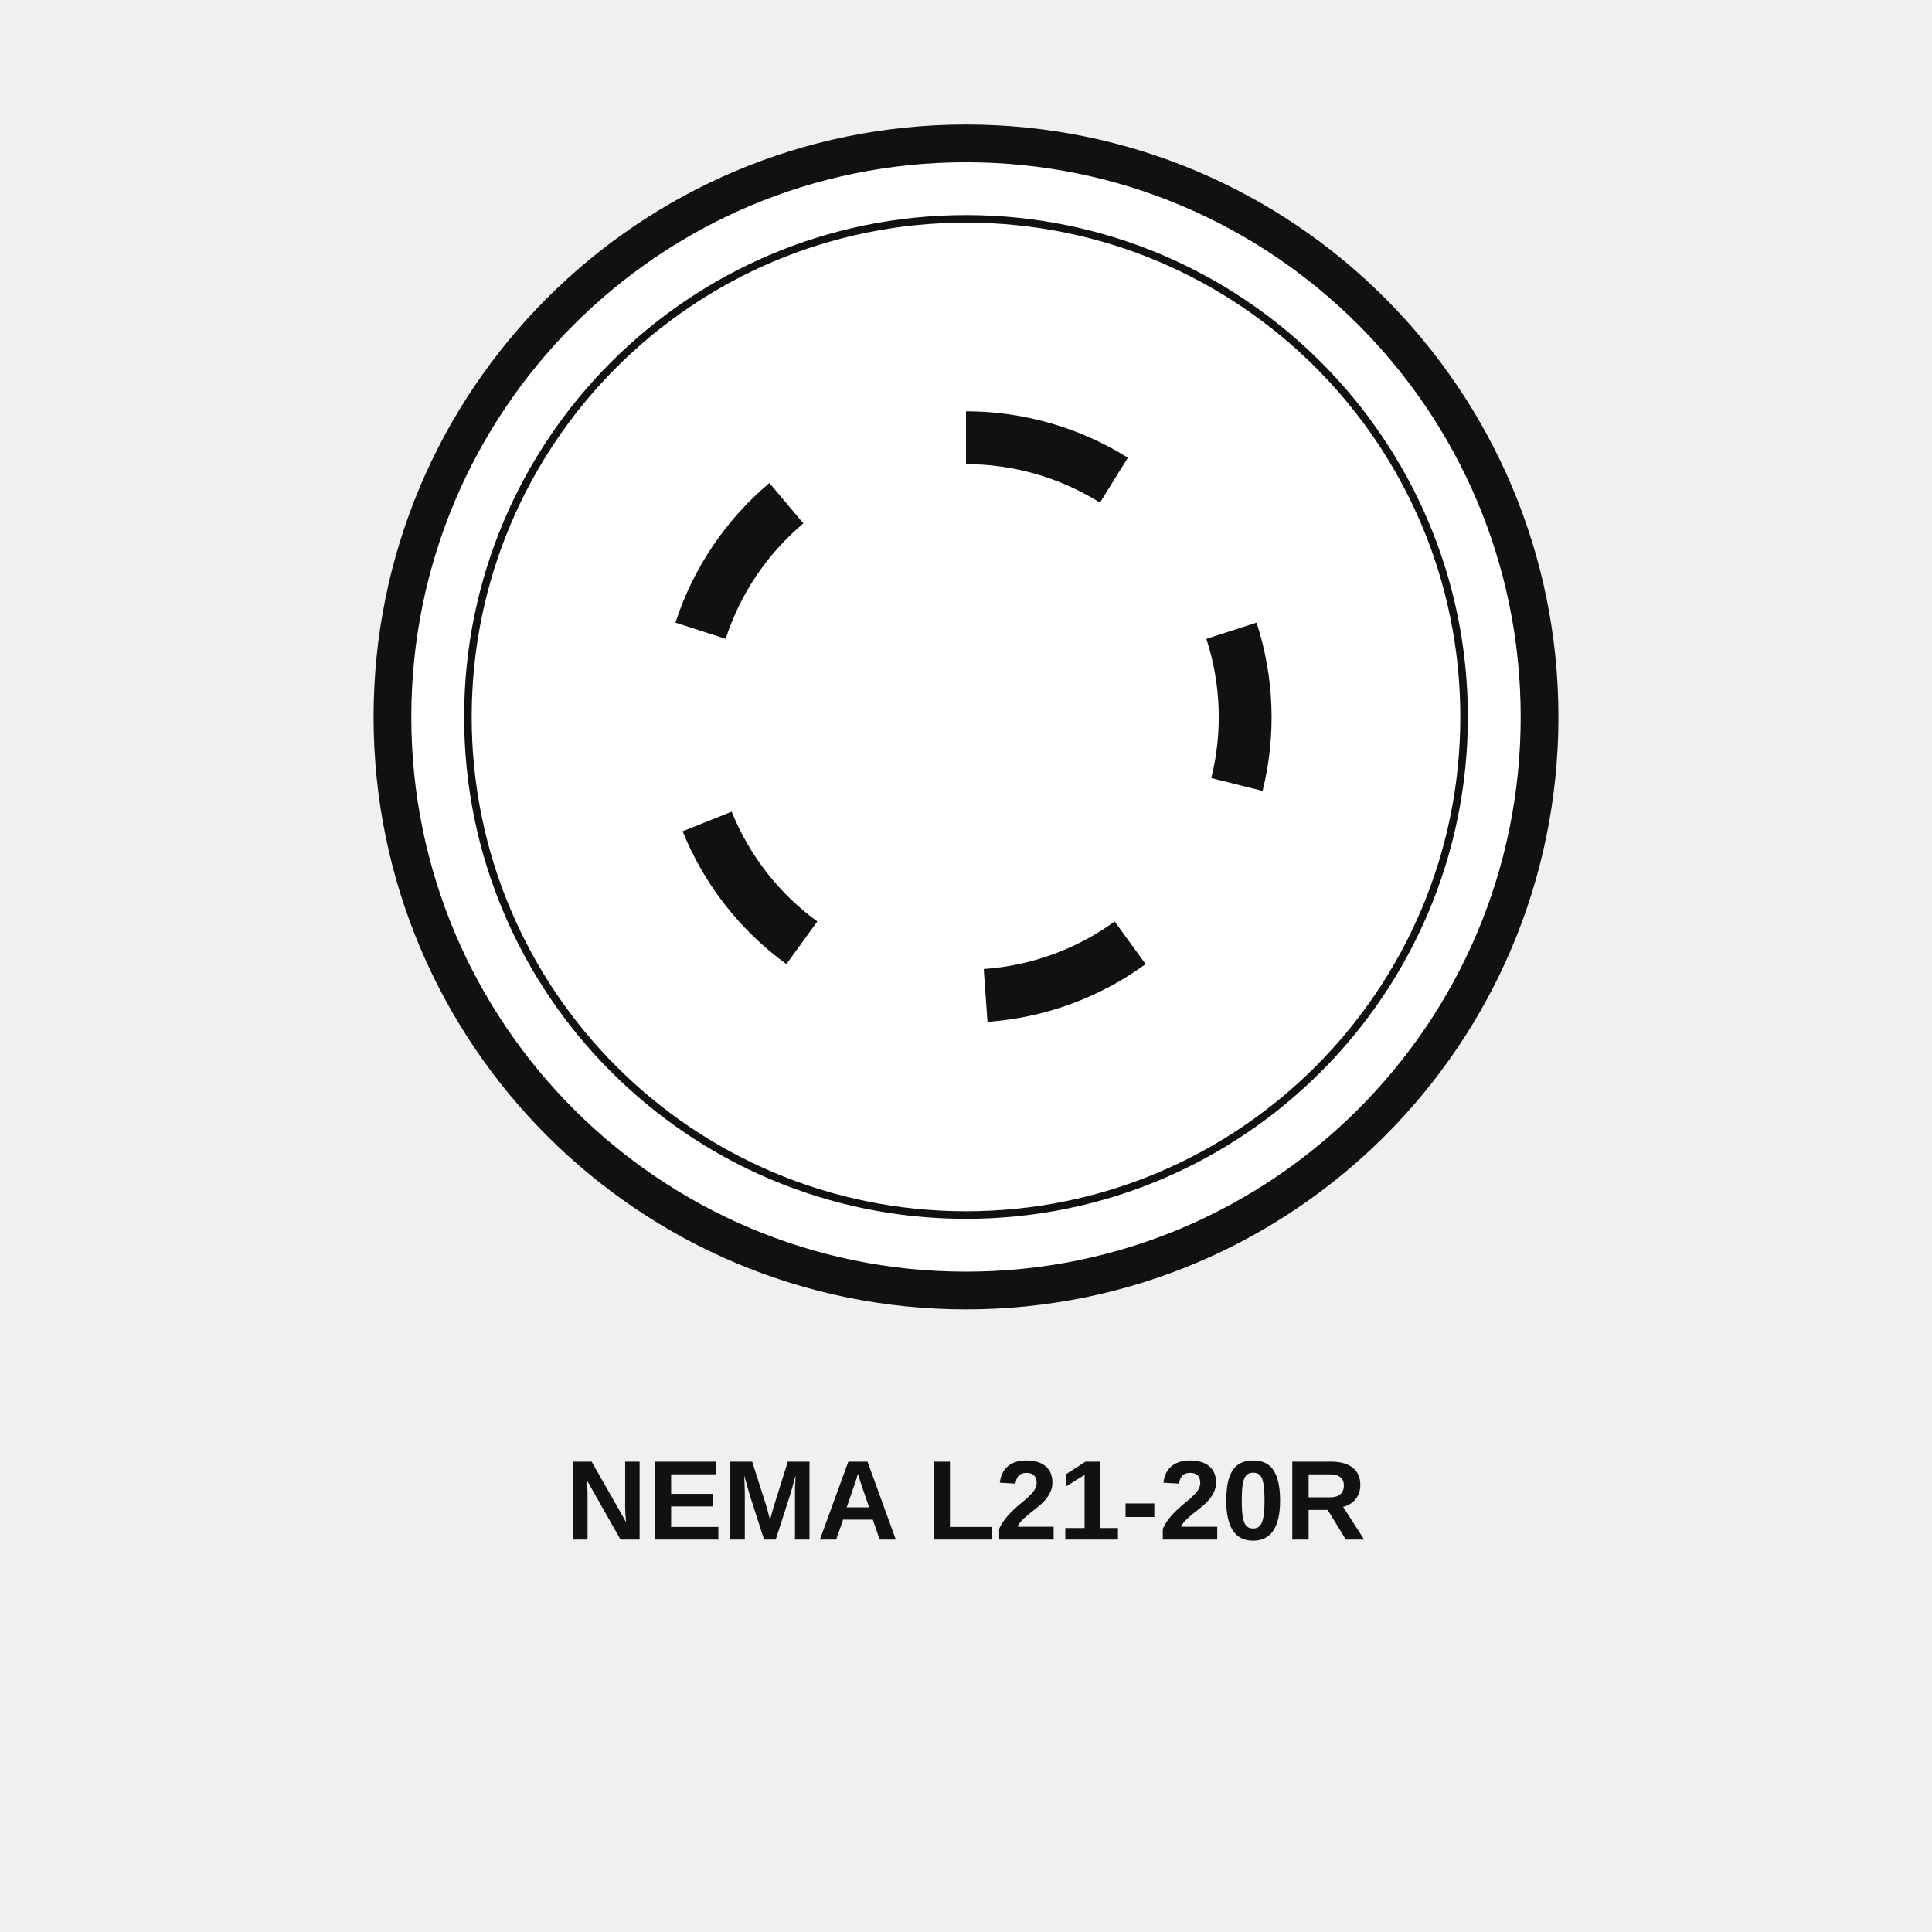
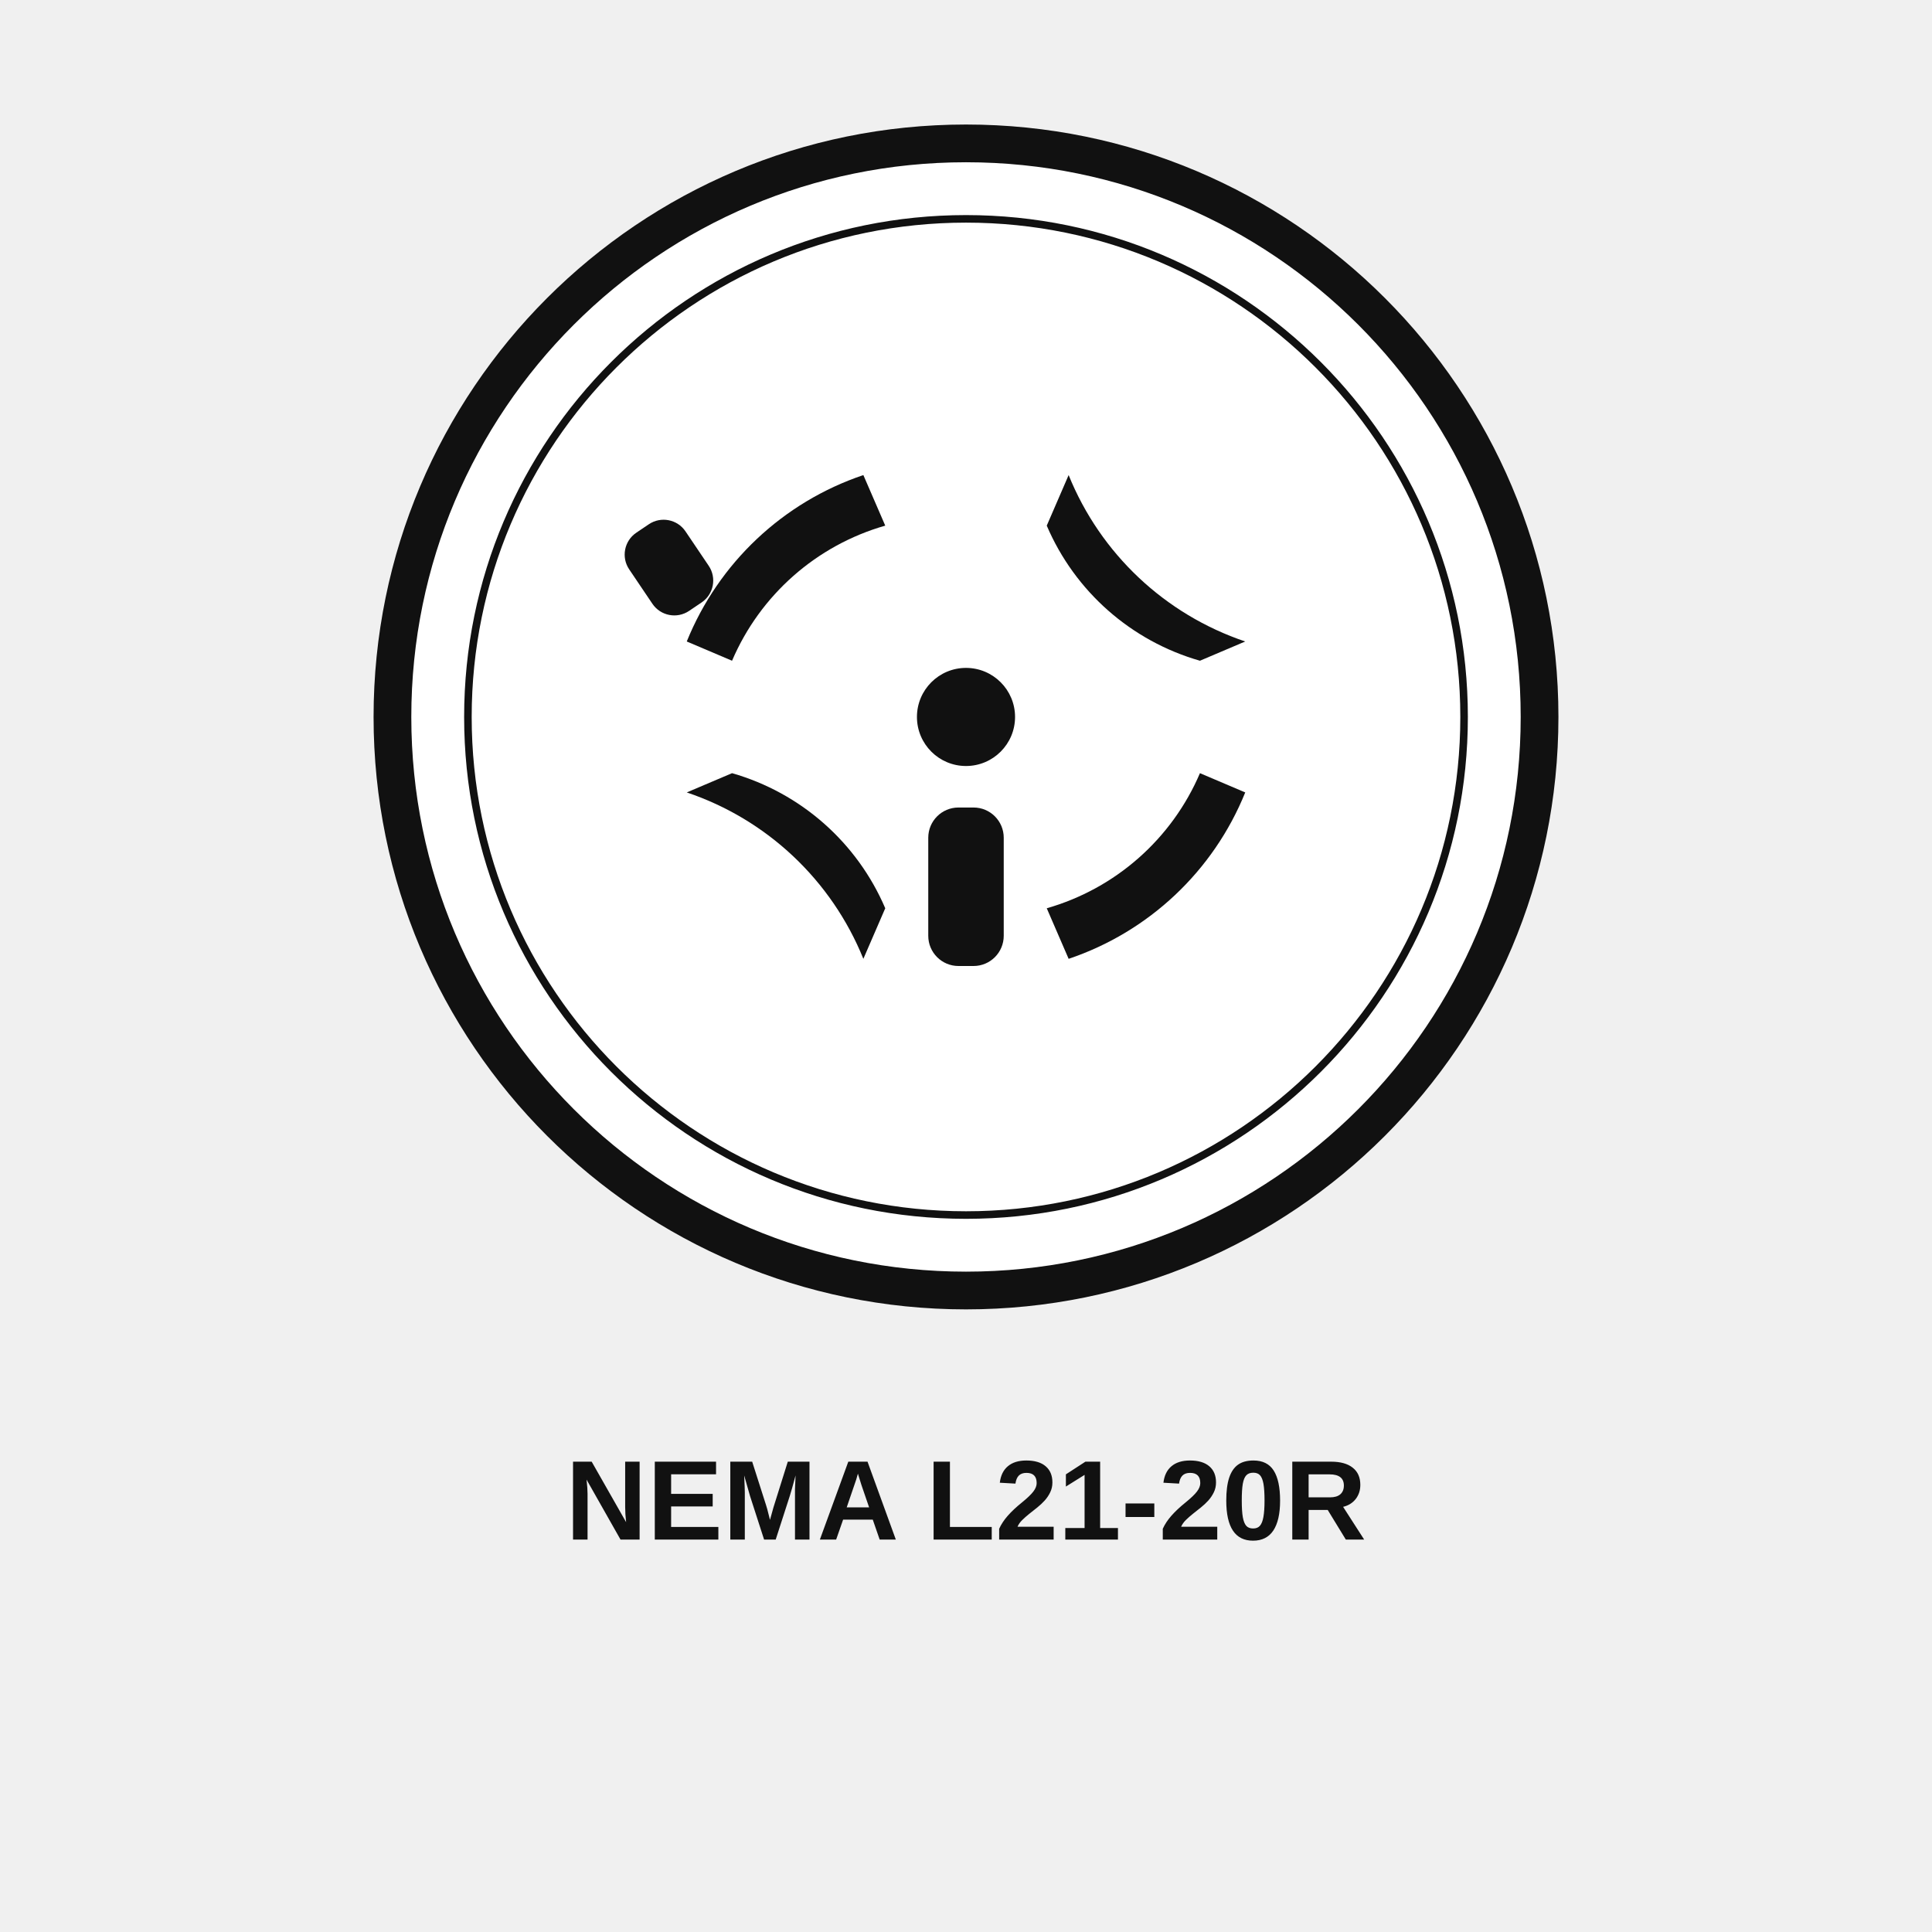
<svg xmlns="http://www.w3.org/2000/svg" width="512" height="512" viewBox="0 0 512 512" role="img" aria-label="NEMA L21-20R receptacle">
  <g>
    <circle cx="256" cy="190" r="152" fill="#fff" stroke="#111" stroke-width="10" />
    <circle cx="256" cy="190" r="132" fill="none" stroke="#111" stroke-width="2" />
-     <path d="M 179.0 165.0 A 81.0 81.0 0 0 1 203.9 128.0 L 212.9 138.7 A 67.0 67.0 0 0 0 192.3 169.3 Z" fill="#111" />
-     <path d="M 256.0 109.0 A 81.0 81.0 0 0 1 298.9 121.3 L 291.5 133.2 A 67.0 67.0 0 0 0 256.0 123.0 Z" fill="#111" />
-     <path d="M 333.0 165.0 A 81.0 81.0 0 0 1 334.6 209.6 L 321.0 206.2 A 67.0 67.0 0 0 0 319.7 169.3 Z" fill="#111" />
-     <path d="M 303.6 255.5 A 81.0 81.0 0 0 1 261.7 270.8 L 260.7 256.8 A 67.0 67.0 0 0 0 295.4 244.2 Z" fill="#111" />
-     <path d="M 208.4 255.5 A 81.0 81.0 0 0 1 180.9 220.3 L 193.9 215.1 A 67.0 67.0 0 0 0 216.6 244.2 Z" fill="#111" />
+     <path d="M 182.0 170.0 A 77.0 77.0 0 0 1 228.8 125.9 L 234.6 139.3 A 63.0 63.0 0 0 0 194.0 175.1 Z" fill="#111" />
+     <path d="M 330.0 170.0 A 77.0 77.0 0 0 1 283.2 125.9 L 277.4 139.3 A 63.0 63.0 0 0 0 318.0 175.1 Z" fill="#111" />
+     <path d="M 330.0 210.0 A 77.0 77.0 0 0 1 283.2 254.1 L 277.4 240.7 A 63.0 63.0 0 0 0 318.0 204.9 Z" fill="#111" />
+     <path d="M 182.0 210.0 A 77.0 77.0 0 0 1 228.8 254.1 L 234.6 240.7 A 63.0 63.0 0 0 0 194.0 204.9 Z" fill="#111" />
+     <circle cx="256.0" cy="190.0" r="13.0" fill="#111" />
+     <rect x="246.0" y="214.0" width="20.0" height="42.0" rx="8.0" fill="#111" />
+     <rect x="168.0" y="138.0" width="18.0" height="25.0" rx="7.0" fill="#111" transform="rotate(-34 177 150)" />
  </g>
  <text x="256" y="408" text-anchor="middle" font-family="Arial, Helvetica, sans-serif" font-size="30" font-weight="700" fill="#111">NEMA L21-20R</text>
</svg>
